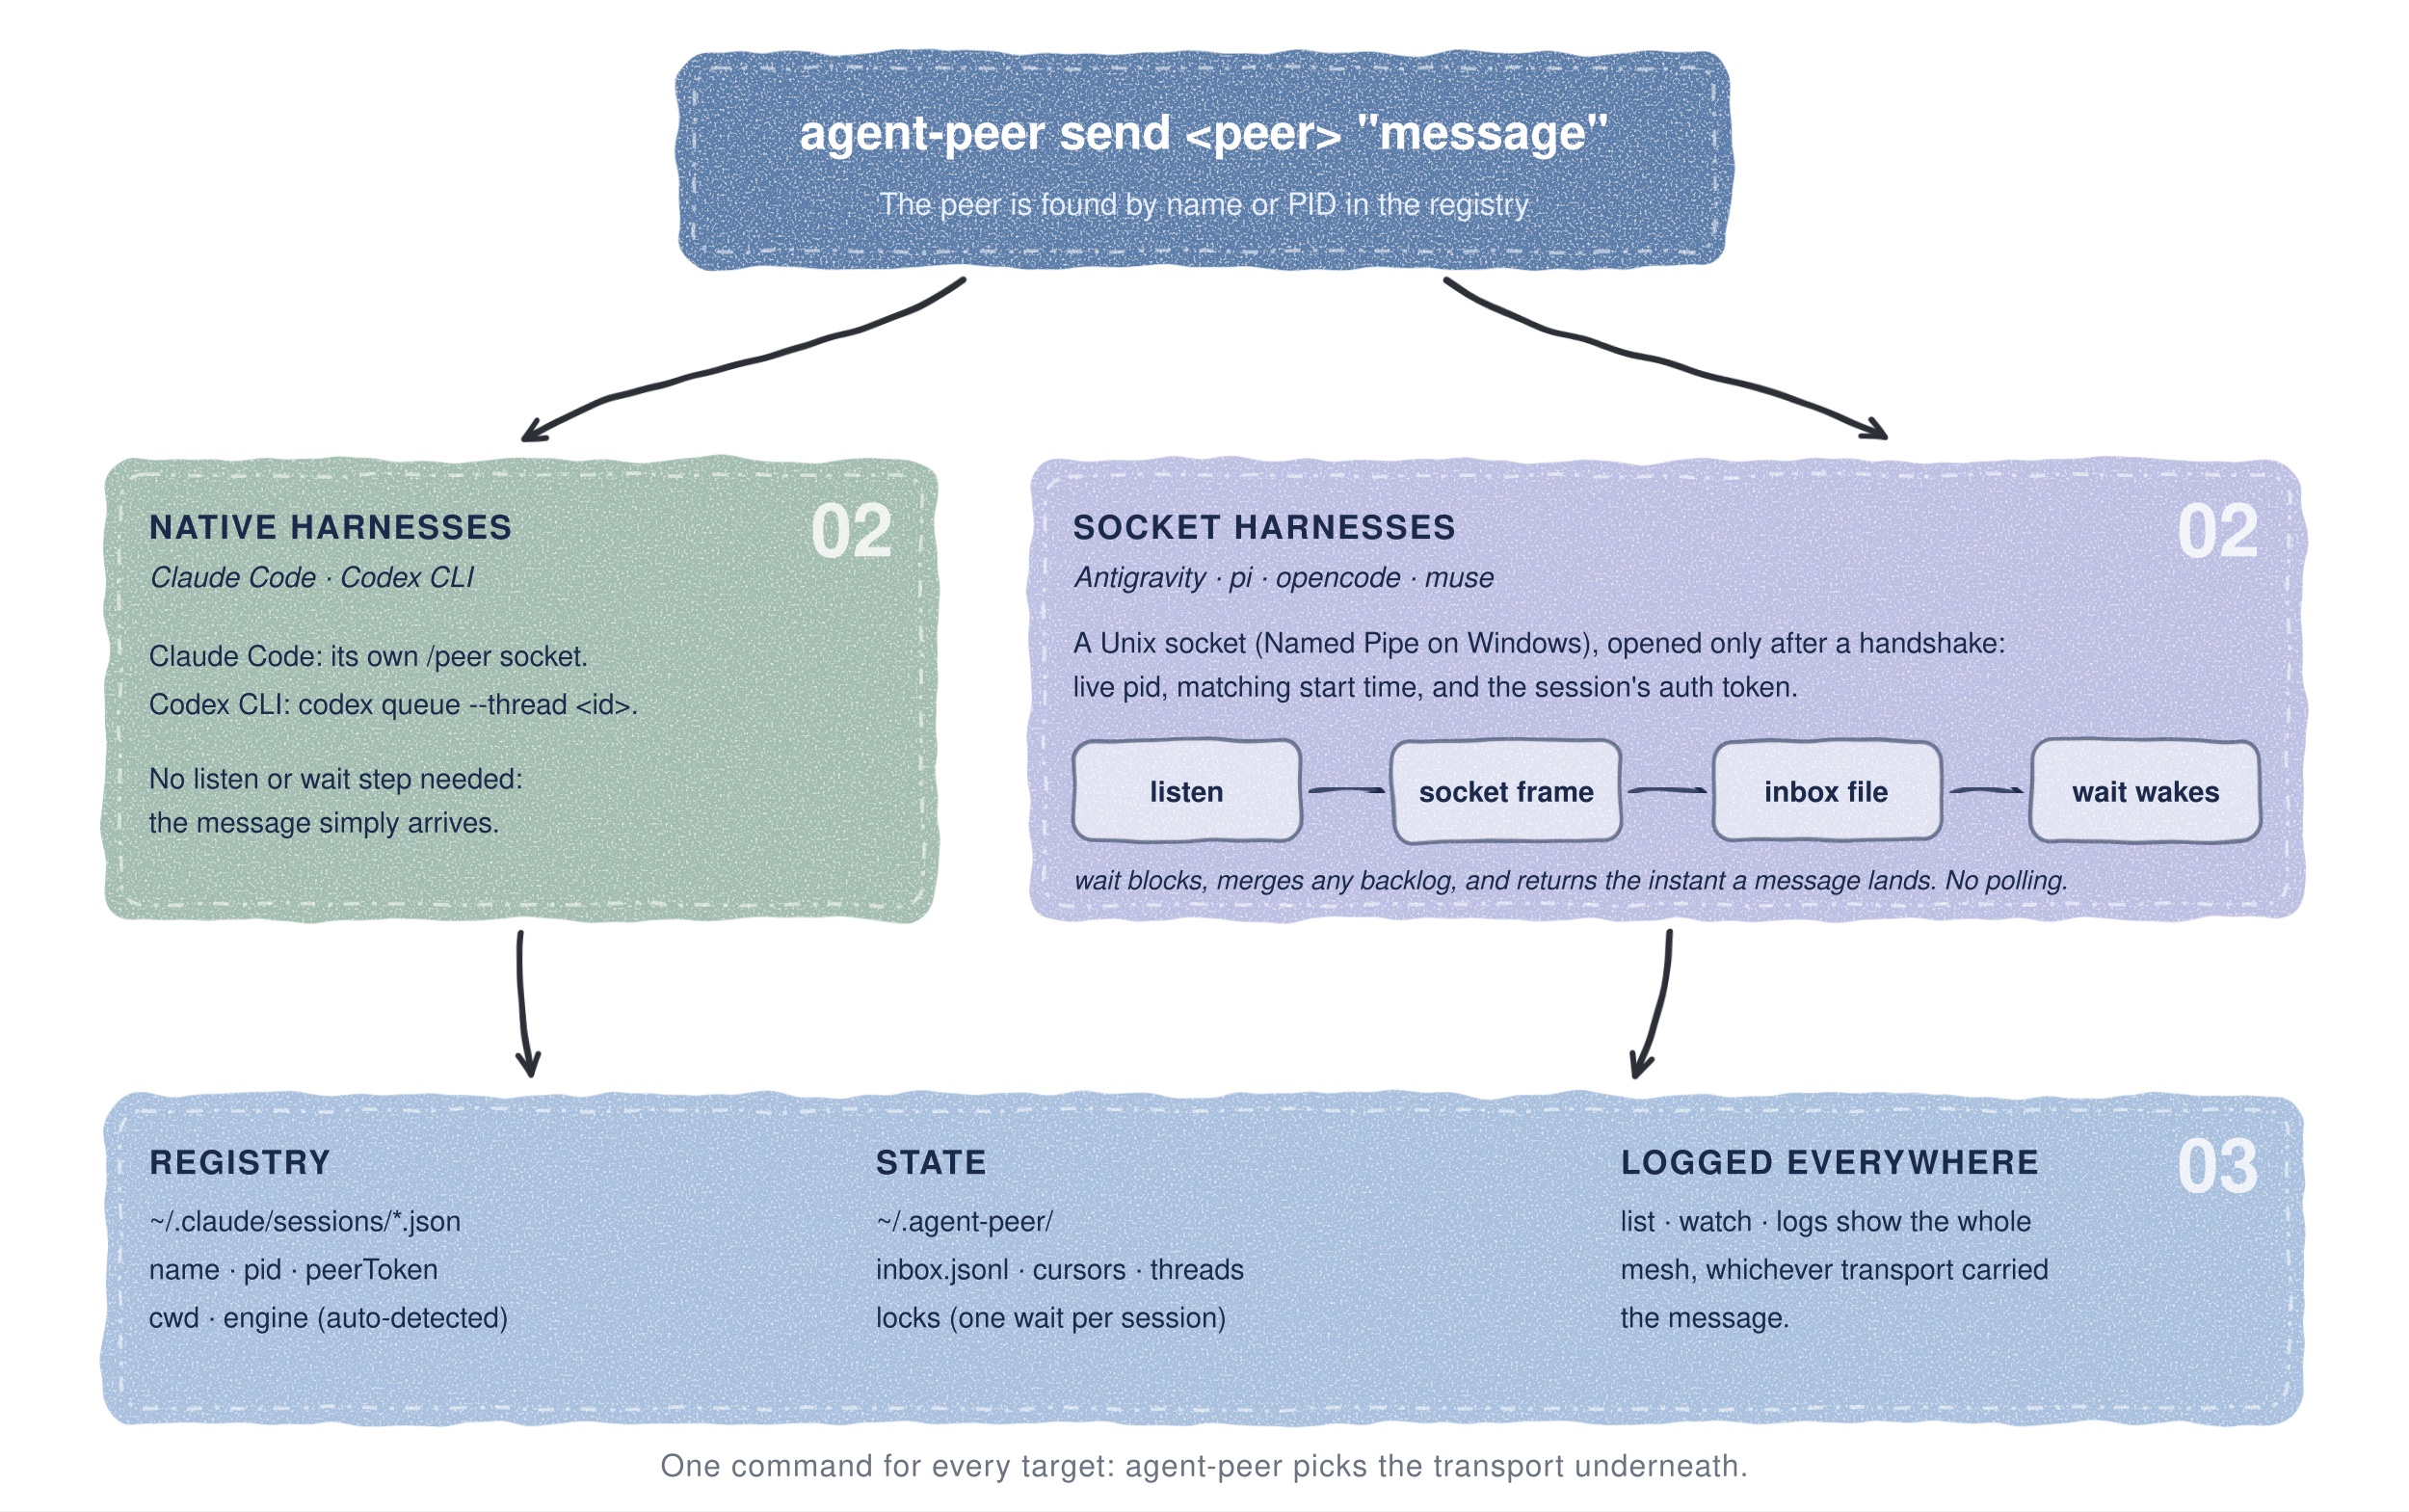
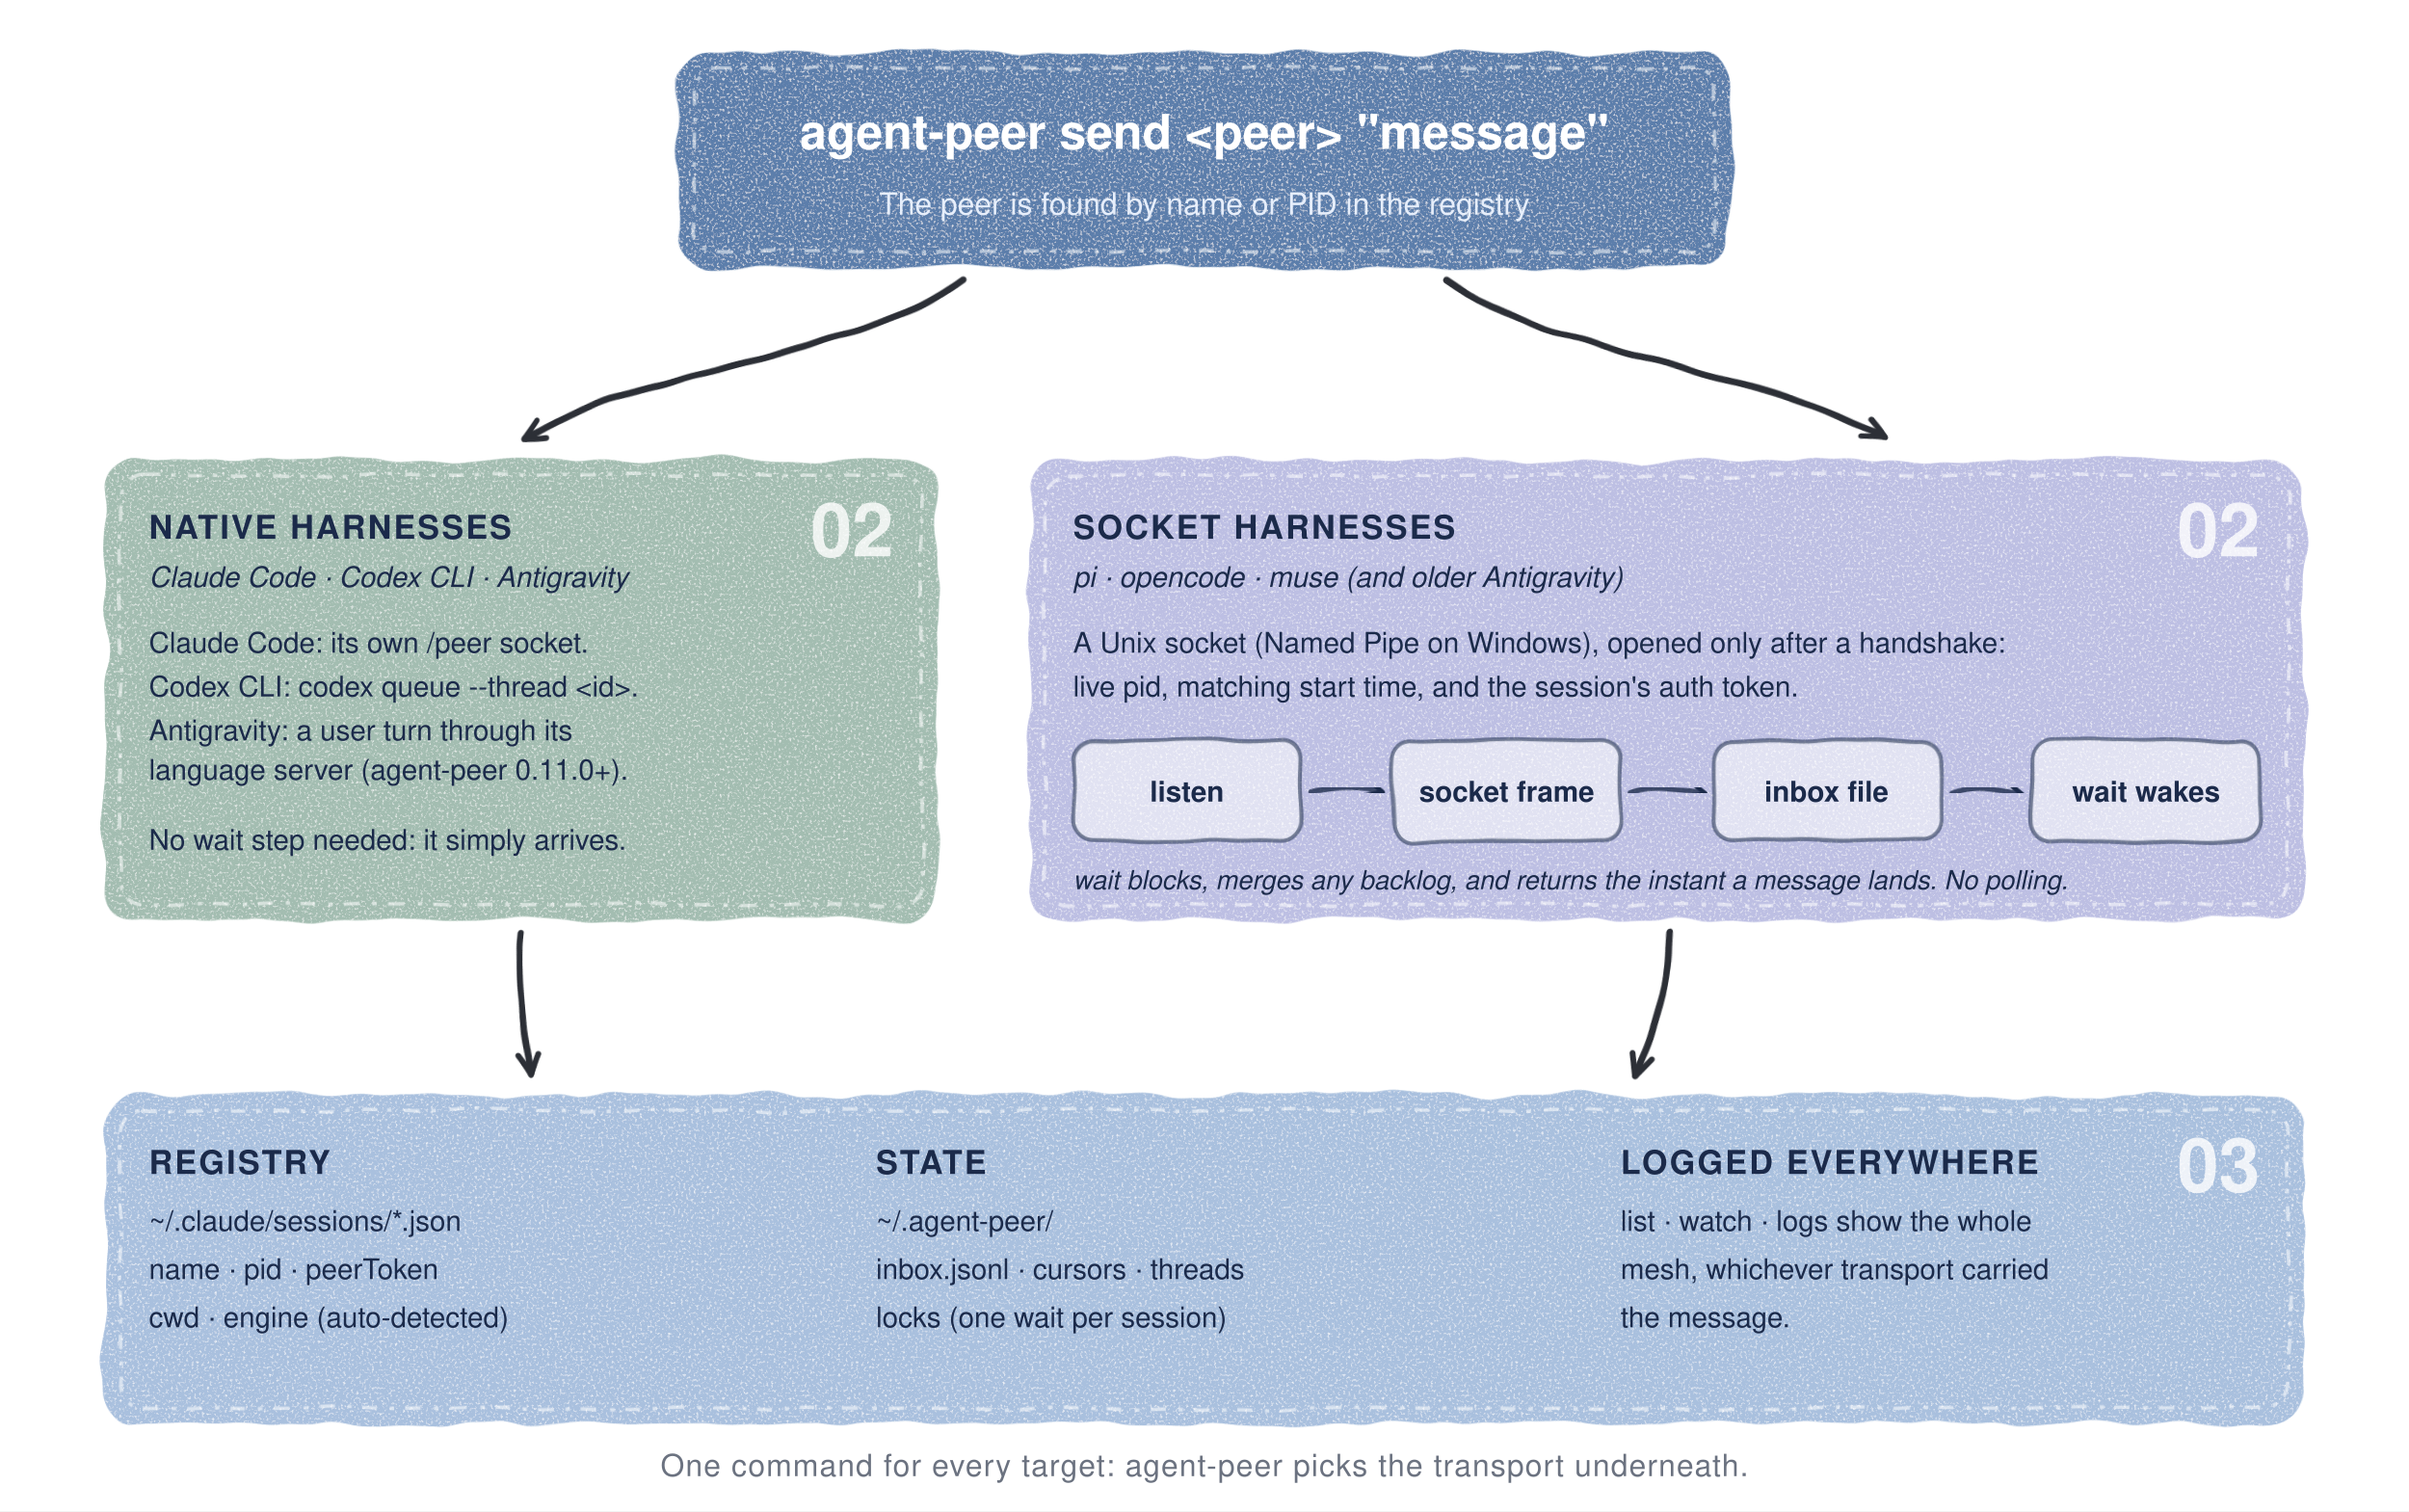
<svg xmlns="http://www.w3.org/2000/svg" viewBox="0 0 1100 690" width="1100" height="690" role="img" aria-labelledby="t d">
  <defs>
    <filter id="chalk" x="-4%" y="-6%" width="108%" height="112%">
      <feTurbulence type="fractalNoise" baseFrequency="0.035" numOctaves="2" seed="7" result="warp" />
      <feDisplacementMap in="SourceGraphic" in2="warp" scale="7" xChannelSelector="R" yChannelSelector="G" result="shape" />
      <feTurbulence type="fractalNoise" baseFrequency="0.85" numOctaves="2" seed="3" result="grain" />
      <feColorMatrix in="grain" type="matrix" values="0 0 0 0 1  0 0 0 0 1  0 0 0 0 1  0 0 0 -2.1 0.98" result="speck" />
      <feComposite in="speck" in2="shape" operator="in" result="speckIn" />
      <feMerge>
        <feMergeNode in="shape" />
        <feMergeNode in="speckIn" />
      </feMerge>
    </filter>
    <filter id="pencil" x="-5%" y="-5%" width="110%" height="110%">
      <feTurbulence type="fractalNoise" baseFrequency="0.03" numOctaves="2" seed="11" result="warp" />
      <feDisplacementMap in="SourceGraphic" in2="warp" scale="3.5" xChannelSelector="R" yChannelSelector="G" />
    </filter>
    <marker id="head" viewBox="0 0 14 14" markerWidth="14" markerHeight="14" refX="11" refY="7" orient="auto" markerUnits="userSpaceOnUse">
      <path d="M2 2.5 L11.5 7 L2 11.5" fill="none" stroke="#2c2f36" stroke-width="2.6" stroke-linecap="round" stroke-linejoin="round" />
    </marker>
    <marker id="headSmall" viewBox="0 0 12 12" markerWidth="11" markerHeight="11" refX="9" refY="6" orient="auto" markerUnits="userSpaceOnUse">
      <path d="M2 2 L10 6 L2 10" fill="none" stroke="#1b2a4a" stroke-width="2.2" stroke-linecap="round" stroke-linejoin="round" />
    </marker>
  </defs>
  <rect width="1100" height="690" fill="#ffffff" />
  <g filter="url(#chalk)">
    <rect x="310" y="24" width="480" height="98" rx="14" fill="#5b7eab" />
    <rect x="48" y="210" width="380" height="210" rx="14" fill="#a3bdb1" />
    <rect x="470" y="210" width="582" height="210" rx="14" fill="#bdbfe3" />
    <rect x="48" y="500" width="1004" height="150" rx="14" fill="#a9c0de" />
  </g>
  <g filter="url(#pencil)" fill="none" stroke="#ffffff" stroke-opacity="0.55" stroke-width="1.6" stroke-dasharray="7 5 2 6">
    <rect x="317" y="31" width="466" height="84" rx="10" />
    <rect x="55" y="217" width="366" height="196" rx="10" />
    <rect x="477" y="217" width="568" height="196" rx="10" />
    <rect x="55" y="507" width="990" height="136" rx="10" />
  </g>
  <g filter="url(#pencil)" fill="#ffffff" fill-opacity="0.55" stroke="#1b2a4a" stroke-opacity="0.55" stroke-width="1.8">
    <rect x="490" y="338" width="104" height="46" rx="9" />
    <rect x="636" y="338" width="104" height="46" rx="9" />
    <rect x="782" y="338" width="104" height="46" rx="9" />
    <rect x="928" y="338" width="104" height="46" rx="9" />
  </g>
  <g filter="url(#pencil)" fill="none" stroke="#2c2f36" stroke-width="3" stroke-linecap="round">
    <path d="M440 128 C390 162 290 170 240 200" marker-end="url(#head)" />
    <path d="M660 128 C710 162 810 170 860 200" marker-end="url(#head)" />
    <path d="M238 426 C236 455 240 472 242 490" marker-end="url(#head)" />
    <path d="M762 426 C764 455 752 472 746 490" marker-end="url(#head)" />
  </g>
  <g filter="url(#pencil)" fill="none" stroke="#1b2a4a" stroke-opacity="0.8" stroke-width="2.4" stroke-linecap="round">
    <path d="M599 362 C608 359 620 359 631 362" marker-end="url(#headSmall)" />
    <path d="M745 362 C754 359 766 359 777 362" marker-end="url(#headSmall)" />
    <path d="M891 362 C900 359 912 359 923 362" marker-end="url(#headSmall)" />
  </g>
  <g font-family="'Helvetica Neue', Helvetica, Arial, sans-serif" text-anchor="middle">
    <text x="550" y="68" font-size="22" font-weight="700" fill="#ffffff">agent-peer send &lt;peer&gt; "message"</text>
    <text x="550" y="98" font-size="14" fill="#e6eefb">The peer is found by name or PID in the registry</text>
  </g>
  <g font-family="'Helvetica Neue', Helvetica, Arial, sans-serif" fill="#1b2a4a">
    <text x="68" y="246" font-size="15" font-weight="700" letter-spacing="1">NATIVE HARNESSES</text>
-     <text x="68" y="268" font-size="13" font-style="italic">Claude Code · Codex CLI</text>
-     <text x="68" y="304" font-size="13">Claude Code: its own /peer socket.</text>
-     <text x="68" y="326" font-size="13">Codex CLI: codex queue --thread &lt;id&gt;.</text>
-     <text x="68" y="360" font-size="13">No listen or wait step needed:</text>
-     <text x="68" y="380" font-size="13">the message simply arrives.</text>
+     <text x="68" y="268" font-size="13" font-style="italic">Claude Code · Codex CLI · Antigravity</text>
+     <text x="68" y="298" font-size="13">Claude Code: its own /peer socket.</text>
+     <text x="68" y="318" font-size="13">Codex CLI: codex queue --thread &lt;id&gt;.</text>
+     <text x="68" y="338" font-size="13">Antigravity: a user turn through its</text>
+     <text x="68" y="356" font-size="13">language server (agent-peer 0.11.0+).</text>
+     <text x="68" y="388" font-size="13">No wait step needed: it simply arrives.</text>
    <text x="408" y="254" font-size="34" font-weight="700" fill="#ffffff" fill-opacity="0.8" text-anchor="end">02</text>
    <text x="490" y="246" font-size="15" font-weight="700" letter-spacing="1">SOCKET HARNESSES</text>
-     <text x="490" y="268" font-size="13" font-style="italic">Antigravity · pi · opencode · muse</text>
+     <text x="490" y="268" font-size="13" font-style="italic">pi · opencode · muse (and older Antigravity)</text>
    <text x="490" y="298" font-size="13">A Unix socket (Named Pipe on Windows), opened only after a handshake:</text>
    <text x="490" y="318" font-size="13">live pid, matching start time, and the session's auth token.</text>
    <text x="1032" y="254" font-size="34" font-weight="700" fill="#ffffff" fill-opacity="0.8" text-anchor="end">02</text>
    <g font-size="13" font-weight="700" text-anchor="middle">
      <text x="542" y="366">listen</text>
      <text x="688" y="366">socket frame</text>
      <text x="834" y="366">inbox file</text>
      <text x="980" y="366">wait wakes</text>
    </g>
    <text x="490" y="406" font-size="12" font-style="italic">wait blocks, merges any backlog, and returns the instant a message lands. No polling.</text>
    <text x="68" y="536" font-size="15" font-weight="700" letter-spacing="1">REGISTRY</text>
    <text x="68" y="562" font-size="13">~/.claude/sessions/*.json</text>
    <text x="68" y="584" font-size="13">name · pid · peerToken</text>
    <text x="68" y="606" font-size="13">cwd · engine (auto-detected)</text>
    <text x="400" y="536" font-size="15" font-weight="700" letter-spacing="1">STATE</text>
    <text x="400" y="562" font-size="13">~/.agent-peer/</text>
    <text x="400" y="584" font-size="13">inbox.jsonl · cursors · threads</text>
    <text x="400" y="606" font-size="13">locks (one wait per session)</text>
    <text x="740" y="536" font-size="15" font-weight="700" letter-spacing="1">LOGGED EVERYWHERE</text>
    <text x="740" y="562" font-size="13">list · watch · logs show the whole</text>
    <text x="740" y="584" font-size="13">mesh, whichever transport carried</text>
    <text x="740" y="606" font-size="13">the message.</text>
    <text x="1032" y="544" font-size="34" font-weight="700" fill="#ffffff" fill-opacity="0.8" text-anchor="end">03</text>
  </g>
  <text x="550" y="674" text-anchor="middle" font-family="'Helvetica Neue', Helvetica, Arial, sans-serif" font-size="14" fill="#6b7280" letter-spacing="0.5">One command for every target: agent-peer picks the transport underneath.</text>
</svg>
